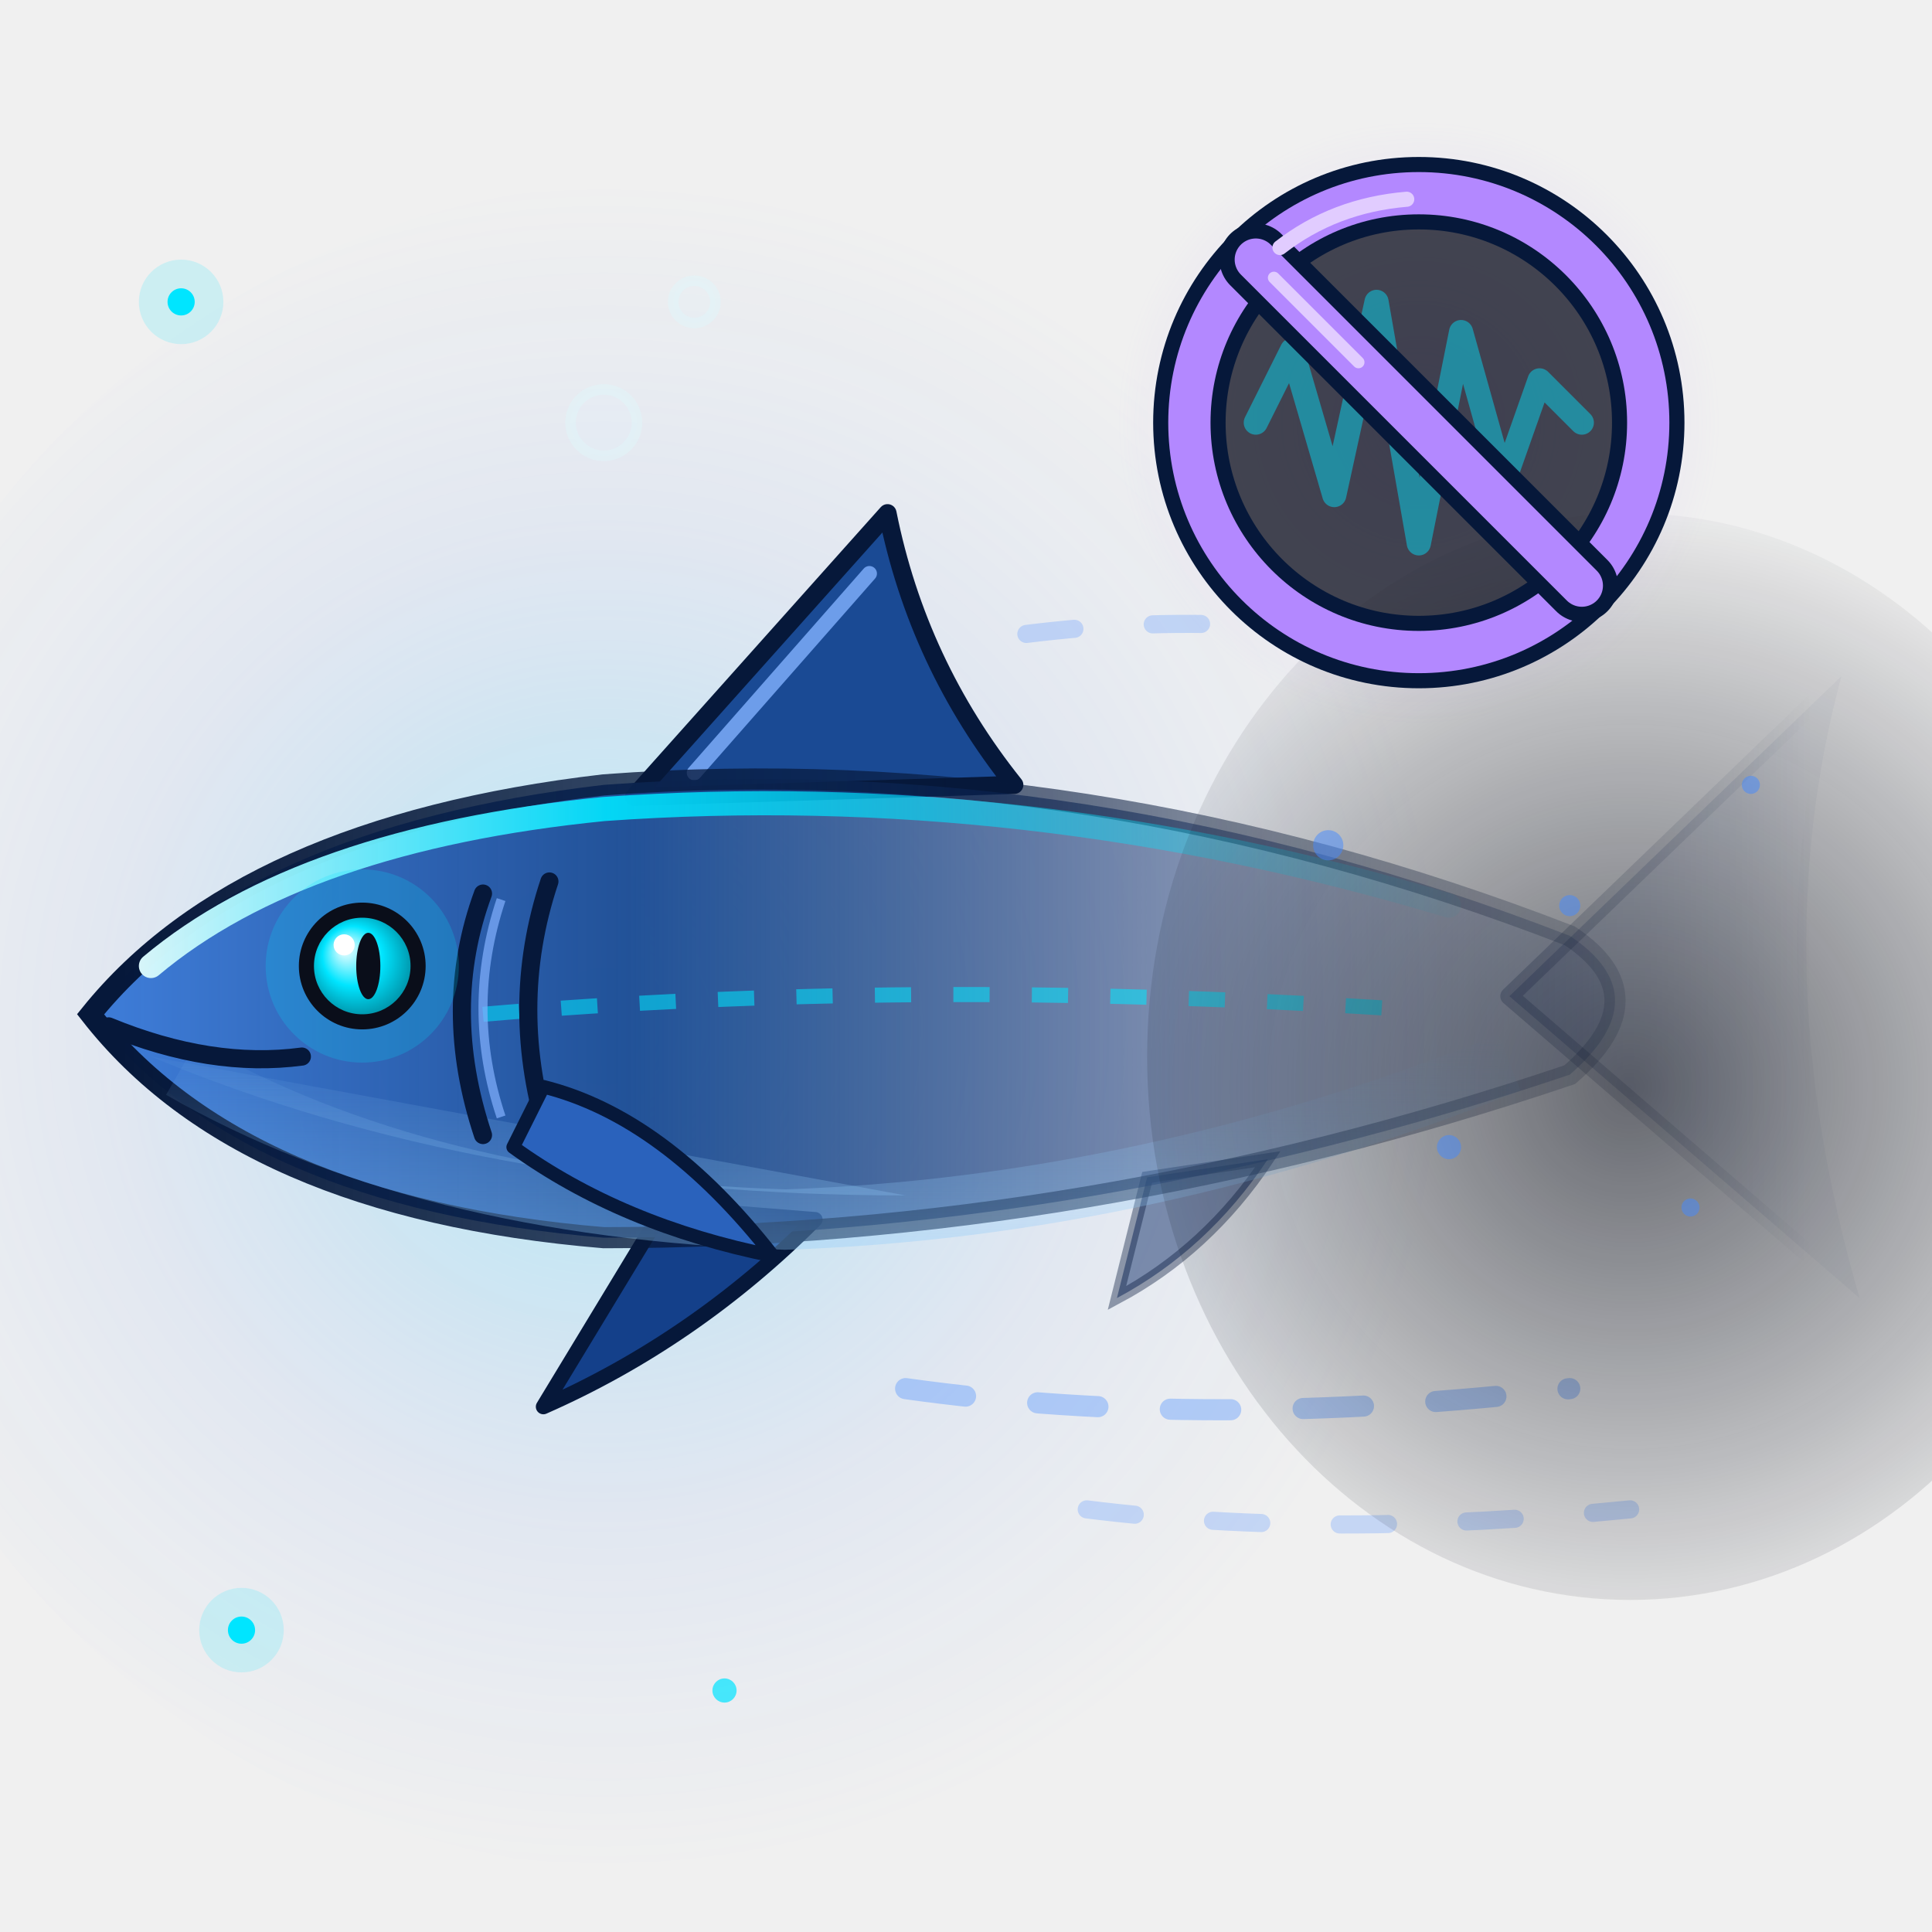
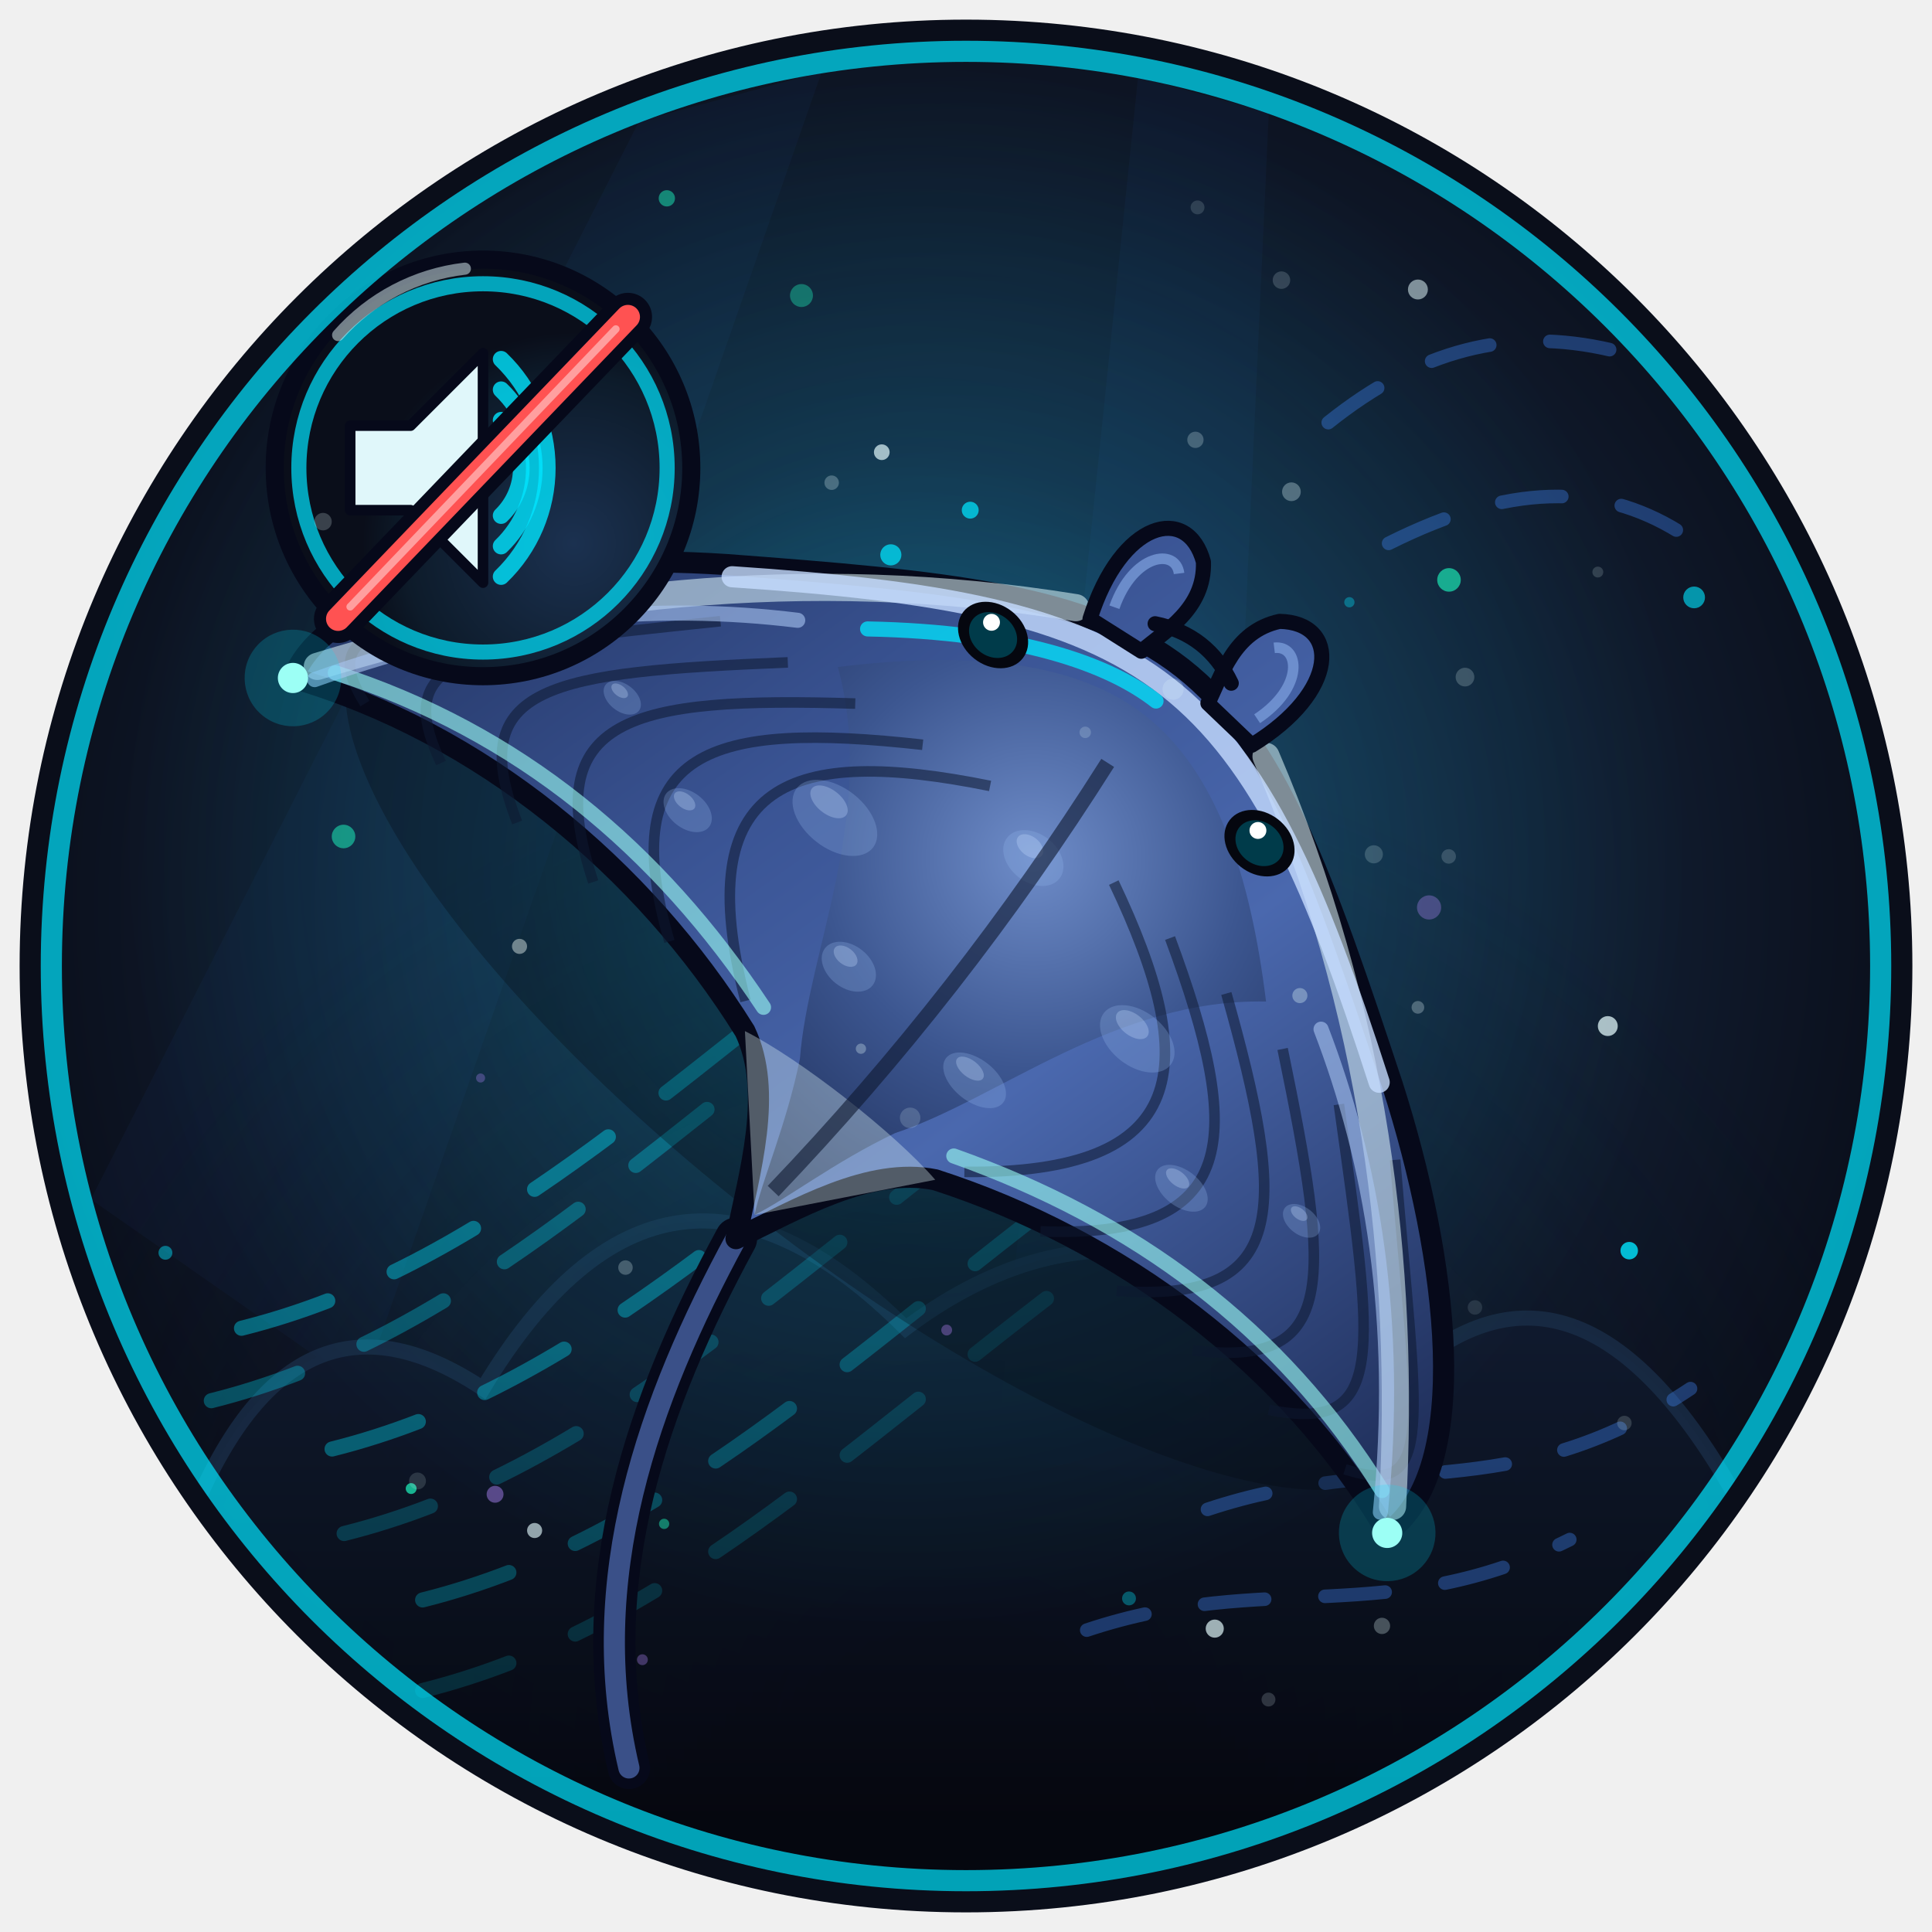
<svg xmlns="http://www.w3.org/2000/svg" viewBox="0 0 64 64">
  <defs>
-     <radialGradient id="ex2bGlow" cx="20" cy="34" r="28" gradientUnits="userSpaceOnUse">
-       <stop offset="0" stop-color="#00E5FF" stop-opacity="0.28" />
-       <stop offset="0.6" stop-color="#448AFF" stop-opacity="0.08" />
-       <stop offset="1" stop-color="#448AFF" stop-opacity="0" />
+     <radialGradient id="e2bWater" cx="32" cy="30" r="32" gradientUnits="userSpaceOnUse">
+       <stop offset="0" stop-color="#1F3A5F" />
+       <stop offset="0.55" stop-color="#132238" />
+       <stop offset="1" stop-color="#0A0E1A" />
    </radialGradient>
-     <radialGradient id="ex2bDark" cx="54" cy="36" r="20" gradientUnits="userSpaceOnUse">
-       <stop offset="0" stop-color="#0A0E1A" stop-opacity="0.6" />
-       <stop offset="0.6" stop-color="#0A0E1A" stop-opacity="0.25" />
+     <radialGradient id="e2bAbyss" cx="32" cy="58" r="34" gradientUnits="userSpaceOnUse">
+       <stop offset="0" stop-color="#05070F" stop-opacity="0.85" />
+       <stop offset="0.6" stop-color="#0A0E1A" stop-opacity="0.3" />
      <stop offset="1" stop-color="#0A0E1A" stop-opacity="0" />
    </radialGradient>
-     <linearGradient id="ex2bBody" x1="4" y1="0" x2="60" y2="0" gradientUnits="userSpaceOnUse">
-       <stop offset="0" stop-color="#3D7BD6" />
-       <stop offset="0.3" stop-color="#1A4A94" stop-opacity="0.95" />
-       <stop offset="0.65" stop-color="#0D2A66" stop-opacity="0.45" />
-       <stop offset="1" stop-color="#0D2A66" stop-opacity="0.04" />
+     <linearGradient id="e2bBack" x1="-24" y1="-6" x2="24" y2="8" gradientUnits="userSpaceOnUse">
+       <stop offset="0" stop-color="#1E2E58" />
+       <stop offset="0.35" stop-color="#3A5494" />
+       <stop offset="0.6" stop-color="#4A68AE" />
+       <stop offset="1" stop-color="#1A2850" />
    </linearGradient>
-     <linearGradient id="ex2bEdge" x1="4" y1="0" x2="60" y2="0" gradientUnits="userSpaceOnUse">
-       <stop offset="0" stop-color="#06183A" />
-       <stop offset="0.55" stop-color="#06183A" stop-opacity="0.6" />
-       <stop offset="1" stop-color="#06183A" stop-opacity="0" />
+     <radialGradient id="e2bBody" cx="0" cy="-2" r="14" gradientUnits="userSpaceOnUse">
+       <stop offset="0" stop-color="#6E8CC8" />
+       <stop offset="0.5" stop-color="#3C5690" />
+       <stop offset="1" stop-color="#1E2E58" />
+     </radialGradient>
+     <radialGradient id="e2bGlow" cx="30" cy="28" r="26" gradientUnits="userSpaceOnUse">
+       <stop offset="0" stop-color="#00E5FF" stop-opacity="0.3" />
+       <stop offset="0.5" stop-color="#00E5FF" stop-opacity="0.1" />
+       <stop offset="1" stop-color="#00E5FF" stop-opacity="0" />
+     </radialGradient>
+     <radialGradient id="e2bBadge" cx="16" cy="15.5" r="7" gradientUnits="userSpaceOnUse">
+       <stop offset="0" stop-color="#1B3150" />
+       <stop offset="0.8" stop-color="#0D1B2A" />
+       <stop offset="1" stop-color="#0A0E1A" />
+     </radialGradient>
+     <linearGradient id="e2bSeam" x1="32" y1="44" x2="32" y2="60" gradientUnits="userSpaceOnUse">
+       <stop offset="0" stop-color="#101A2E" />
+       <stop offset="1" stop-color="#05070F" />
    </linearGradient>
-     <linearGradient id="ex2bRim" x1="4" y1="0" x2="50" y2="0" gradientUnits="userSpaceOnUse">
+     <radialGradient id="e2bEye" cx="0.5" cy="0.45" r="0.6" gradientUnits="userSpaceOnUse">
      <stop offset="0" stop-color="#E0F7FA" />
-       <stop offset="0.35" stop-color="#00E5FF" stop-opacity="0.9" />
-       <stop offset="1" stop-color="#00E5FF" stop-opacity="0" />
-     </linearGradient>
-     <linearGradient id="ex2bBelly" x1="0" y1="34" x2="0" y2="41" gradientUnits="userSpaceOnUse">
-       <stop offset="0" stop-color="#90CAF9" stop-opacity="0" />
-       <stop offset="1" stop-color="#90CAF9" stop-opacity="0.35" />
-     </linearGradient>
-     <radialGradient id="ex2bEye" cx="12" cy="32" r="2.2" fx="11.4" fy="31.4" gradientUnits="userSpaceOnUse">
-       <stop offset="0" stop-color="#FFFFFF" />
-       <stop offset="0.45" stop-color="#00E5FF" />
-       <stop offset="1" stop-color="#006C80" />
-     </radialGradient>
-     <radialGradient id="ex2bMute" cx="47" cy="14" r="10" gradientUnits="userSpaceOnUse">
-       <stop offset="0" stop-color="#B388FF" stop-opacity="0.3" />
-       <stop offset="1" stop-color="#B388FF" stop-opacity="0" />
+       <stop offset="0.5" stop-color="#00B8D4" />
+       <stop offset="1" stop-color="#003B4A" />
    </radialGradient>
  </defs>
-   <circle cx="22" cy="34" r="28" fill="url(#ex2bGlow)" />
-   <g stroke-linecap="round" fill="none">
-     <path d="M30 46 Q40 47.4 52 46" stroke="#448AFF" stroke-width="0.7" stroke-opacity="0.35" stroke-dasharray="2 2.4" />
-     <path d="M36 50 Q44 51 54 50" stroke="#448AFF" stroke-width="0.6" stroke-opacity="0.25" stroke-dasharray="1.6 2.6" />
-     <path d="M34 21 Q42 20 50 22" stroke="#448AFF" stroke-width="0.6" stroke-opacity="0.25" stroke-dasharray="1.6 2.6" />
+   <circle cx="32" cy="32" r="31" fill="url(#e2bWater)" />
+   <path d="M21.17 4.02 L27.22 2.38 L12 46 L3.01 39.73 Z" fill="#448AFF" fill-opacity="0.04" />
+   <path d="M37.7 2.55 L42.03 3.73 L40 48 L33 48 Z" fill="#448AFF" fill-opacity="0.04" />
+   <circle cx="32" cy="32" r="31" fill="url(#e2bAbyss)" />
+   <path d="M6.6 49.6 Q10 42 16 46 Q22 36 30 44 Q38 38 46 46 Q52 40 57.4 49.4 A31 31 0 0 1 6.6 49.6 Z" fill="url(#e2bSeam)" fill-opacity="0.9" />
+   <path d="M6.6 49.6 Q10 42 16 46 Q22 36 30 44 Q38 38 46 46 Q52 40 57.4 49.4" fill="none" stroke="#1A2D47" stroke-width="0.5" stroke-opacity="0.8" />
+   <circle cx="32" cy="32" r="31" fill="url(#e2bGlow)" />
+   <circle cx="11.16" cy="22.14" r="0.27" fill="#1DE9B6" fill-opacity="0.74" />
+   <circle cx="11.38" cy="27.71" r="0.39" fill="#1DE9B6" fill-opacity="0.56" />
+   <circle cx="5.48" cy="41.5" r="0.23" fill="#00E5FF" fill-opacity="0.45" />
+   <circle cx="25.35" cy="32.16" r="0.35" fill="#E0F7FA" fill-opacity="0.44" />
+   <circle cx="21.28" cy="54.98" r="0.18" fill="#B388FF" fill-opacity="0.33" />
+   <circle cx="47.34" cy="30.06" r="0.4" fill="#B388FF" fill-opacity="0.33" />
+   <circle cx="16.4" cy="49.5" r="0.28" fill="#B388FF" fill-opacity="0.46" />
+   <circle cx="17.71" cy="50.7" r="0.25" fill="#E0F7FA" fill-opacity="0.64" />
+   <circle cx="44.7" cy="19.95" r="0.17" fill="#00E5FF" fill-opacity="0.35" />
+   <circle cx="32.57" cy="30.51" r="0.22" fill="#E0F7FA" fill-opacity="0.4" />
+   <circle cx="40.24" cy="53.95" r="0.3" fill="#E0F7FA" fill-opacity="0.69" />
+   <circle cx="15.47" cy="21.57" r="0.27" fill="#1DE9B6" fill-opacity="0.3" />
+   <circle cx="13.62" cy="49.31" r="0.18" fill="#1DE9B6" fill-opacity="0.74" />
+   <circle cx="53.26" cy="33.99" r="0.33" fill="#E0F7FA" fill-opacity="0.74" />
+   <circle cx="46.97" cy="9.59" r="0.33" fill="#E0F7FA" fill-opacity="0.54" />
+   <circle cx="22.09" cy="6.57" r="0.27" fill="#1DE9B6" fill-opacity="0.51" />
+   <circle cx="17.21" cy="31.35" r="0.25" fill="#E0F7FA" fill-opacity="0.68" />
+   <circle cx="20.31" cy="57.85" r="0.18" fill="#B388FF" fill-opacity="0.39" />
+   <circle cx="26.55" cy="9.79" r="0.38" fill="#1DE9B6" fill-opacity="0.39" />
+   <circle cx="29.21" cy="14.98" r="0.26" fill="#E0F7FA" fill-opacity="0.7" />
+   <circle cx="56.12" cy="19.79" r="0.36" fill="#00E5FF" fill-opacity="0.61" />
+   <circle cx="29.51" cy="18.38" r="0.35" fill="#00E5FF" fill-opacity="0.72" />
+   <circle cx="40.76" cy="36.69" r="0.2" fill="#B388FF" fill-opacity="0.6" />
+   <circle cx="53.97" cy="41.43" r="0.29" fill="#00E5FF" fill-opacity="0.8" />
+   <circle cx="30.98" cy="29.84" r="0.25" fill="#B388FF" fill-opacity="0.76" />
+   <circle cx="36.21" cy="22.08" r="0.35" fill="#00E5FF" fill-opacity="0.59" />
+   <circle cx="37.4" cy="52.95" r="0.23" fill="#00E5FF" fill-opacity="0.34" />
+   <circle cx="48" cy="19.21" r="0.39" fill="#1DE9B6" fill-opacity="0.68" />
+   <circle cx="33.9" cy="28.81" r="0.27" fill="#00E5FF" fill-opacity="0.45" />
+   <circle cx="22" cy="50.48" r="0.17" fill="#1DE9B6" fill-opacity="0.49" />
+   <circle cx="32.14" cy="16.9" r="0.28" fill="#00E5FF" fill-opacity="0.72" />
+   <circle cx="31.36" cy="44.06" r="0.18" fill="#B388FF" fill-opacity="0.54" />
+   <circle cx="15.92" cy="35.71" r="0.15" fill="#B388FF" fill-opacity="0.31" />
+   <circle cx="39.41" cy="42.08" r="0.21" fill="#1DE9B6" fill-opacity="0.61" />
+   <path d="M8 44 C16 42 22 36 30 30" fill="none" stroke="#00E5FF" stroke-width="0.5" stroke-opacity="0.4" stroke-linecap="round" stroke-dasharray="3 2.4" />
+   <path d="M11 48 C19 46 25 40 33 34" fill="none" stroke="#00E5FF" stroke-width="0.5" stroke-opacity="0.35" stroke-linecap="round" stroke-dasharray="3 2.4" />
+   <path d="M7 46.4 C15 44.4 21 38.4 29 32.4" fill="none" stroke="#00E5FF" stroke-width="0.5" stroke-opacity="0.3" stroke-linecap="round" stroke-dasharray="3 2.4" />
+   <path d="M14 53 C22 51 28 45 36 39" fill="none" stroke="#00E5FF" stroke-width="0.5" stroke-opacity="0.25" stroke-linecap="round" stroke-dasharray="3 2.4" />
+   <path d="M11.4 50.8 C19.4 48.8 25.4 42.8 33.4 36.8" fill="none" stroke="#00E5FF" stroke-width="0.5" stroke-opacity="0.2" stroke-linecap="round" stroke-dasharray="3 2.4" />
+   <path d="M14 56 C22 54 28 48 36 42" fill="none" stroke="#00E5FF" stroke-width="0.5" stroke-opacity="0.15" stroke-linecap="round" stroke-dasharray="3 2.4" />
+   <path d="M44 14 C47 11.6 50 10.8 53.4 11.6 M46 18 C50 16 53 16 55.6 17.6 M40 50 C46 48 50 50 56 46 M36 54 C42 52 46 54 52 51" fill="none" stroke="#448AFF" stroke-width="0.45" stroke-opacity="0.35" stroke-linecap="round" stroke-dasharray="2 2" />
+   <g transform="translate(33 30) rotate(38)">
+     <ellipse cx="0" cy="6" rx="22" ry="7" fill="#05070F" fill-opacity="0.3" />
+     <path d="M0 14 C1 20 3 26 8 30" fill="none" stroke="#06091A" stroke-width="1.4" stroke-linecap="round" />
+     <path d="M0 14 C1 20 3 26 8 30" fill="none" stroke="#3A5088" stroke-width="0.7" stroke-linecap="round" />
+     <path d="M0 -10 C4 -10 8 -7.4 14 -3.4 C19 0 24 5 23 8.4 C17 6 10 6.2 4 8.4 C2 9.4 1 12 0 14 C-1 12 -2 9.4 -4 8.4 C-10 6.2 -17 6 -23 8.4 C-24 5 -19 0 -14 -3.4 C-8 -7.4 -4 -10 0 -10 Z" fill="url(#e2bBack)" stroke="#06091A" stroke-width="0.7" stroke-linejoin="round" />
+     <path d="M0 -8 C3 -8 6 -6 9 -3 C5 0 4 5 2 8 C1 10 0.5 12 0 13 C-0.5 12 -1 10 -2 8 C-4 5 -5 0 -9 -3 C-6 -6 -3 -8 0 -8 Z" fill="url(#e2bBody)" />
+     <path d="M2.6 -3 C8.6 0 10.6 3 4.6 7.6" fill="none" stroke="#0E1830" stroke-width="0.35" stroke-opacity="0.55" />
+     <path d="M-2.6 -3 C-8.6 0 -10.6 3 -4.6 7.6" fill="none" stroke="#0E1830" stroke-width="0.35" stroke-opacity="0.55" />
+     <path d="M5.2 -2.7 C11.2 1 13.2 3.7 7.8 7.6" fill="none" stroke="#0E1830" stroke-width="0.35" stroke-opacity="0.55" />
+     <path d="M-5.2 -2.7 C-11.2 1 -13.2 3.7 -7.8 7.6" fill="none" stroke="#0E1830" stroke-width="0.35" stroke-opacity="0.55" />
+     <path d="M7.8 -2.4 C13.8 2 15.8 4.4 11 7.6" fill="none" stroke="#0E1830" stroke-width="0.35" stroke-opacity="0.55" />
+     <path d="M-7.8 -2.4 C-13.8 2 -15.8 4.4 -11 7.6" fill="none" stroke="#0E1830" stroke-width="0.35" stroke-opacity="0.55" />
+     <path d="M10.4 -2.1 C16.4 3 18.4 5.1 14.2 7.6" fill="none" stroke="#0E1830" stroke-width="0.35" stroke-opacity="0.55" />
+     <path d="M-10.4 -2.1 C-16.4 3 -18.4 5.1 -14.2 7.6" fill="none" stroke="#0E1830" stroke-width="0.35" stroke-opacity="0.55" />
+     <path d="M13 -1.8 C19 4 21 5.8 17.4 7.6" fill="none" stroke="#0E1830" stroke-width="0.35" stroke-opacity="0.55" />
+     <path d="M-13 -1.8 C-19 4 -21 5.8 -17.4 7.6" fill="none" stroke="#0E1830" stroke-width="0.35" stroke-opacity="0.55" />
+     <path d="M15.6 -1.5 C21.6 5 23.6 6.5 20.6 7.6" fill="none" stroke="#0E1830" stroke-width="0.35" stroke-opacity="0.55" />
+     <path d="M-15.6 -1.5 C-21.6 5 -23.6 6.5 -20.6 7.6" fill="none" stroke="#0E1830" stroke-width="0.35" stroke-opacity="0.55" />
+     <path d="M-22.6 7.6 C-18 1 -12 -5 -4 -9.4 M22.6 7.6 C18 1 12 -5 4 -9.4" fill="none" stroke="#E0F7FA" stroke-width="0.9" stroke-opacity="0.55" stroke-linecap="round" />
+     <path d="M-13.6 -3.2 C-8 -7 -4 -9.2 0 -9.2 C4 -9.2 8 -7 13.6 -3.2" fill="none" stroke="#C5DCFF" stroke-width="0.7" stroke-opacity="0.8" stroke-linecap="round" />
+     <path d="M-9 -4.6 C-5 -7.6 -2 -8.6 0 -8.6" fill="none" stroke="#00E5FF" stroke-width="0.5" stroke-opacity="0.75" stroke-linecap="round" />
+     <path d="M-22 7.4 C-16 5.2 -10 5.4 -4 7.4 M22 7.4 C16 5.2 10 5.4 4 7.4" fill="none" stroke="#9CFFF5" stroke-width="0.5" stroke-opacity="0.6" stroke-linecap="round" />
+     <path d="M-22.4 8 C-19 2.6 -15 -1 -11 -3.4 M22.4 8 C19 2.6 15 -1 11 -3.4" fill="none" stroke="#A9C4F2" stroke-width="0.5" stroke-opacity="0.6" stroke-linecap="round" />
+     <path d="M-4 8.4 C-2 8 2 8 4 8.4 L0 13 Z" fill="#E0F7FA" fill-opacity="0.35" />
+     <ellipse cx="-6" cy="1" rx="1.6" ry="1" fill="#8FB3E8" fill-opacity="0.28" />
+     <ellipse cx="-6.48" cy="0.7" rx="0.72" ry="0.4" fill="#C5DCFF" fill-opacity="0.3" />
+     <ellipse cx="6.4" cy="0.6" rx="1.4" ry="0.9" fill="#8FB3E8" fill-opacity="0.28" />
+     <ellipse cx="5.98" cy="0.33" rx="0.63" ry="0.36" fill="#C5DCFF" fill-opacity="0.3" />
+     <ellipse cx="-2.6" cy="4.6" rx="1" ry="0.7" fill="#8FB3E8" fill-opacity="0.28" />
+     <ellipse cx="-2.9" cy="4.39" rx="0.45" ry="0.28" fill="#C5DCFF" fill-opacity="0.3" />
+     <ellipse cx="3" cy="5" rx="1.2" ry="0.7" fill="#8FB3E8" fill-opacity="0.28" />
+     <ellipse cx="2.64" cy="4.79" rx="0.54" ry="0.28" fill="#C5DCFF" fill-opacity="0.3" />
+     <ellipse cx="-10" cy="3.8" rx="0.9" ry="0.6" fill="#8FB3E8" fill-opacity="0.28" />
+     <ellipse cx="-10.27" cy="3.62" rx="0.41" ry="0.24" fill="#C5DCFF" fill-opacity="0.3" />
+     <ellipse cx="10.6" cy="3.6" rx="1" ry="0.6" fill="#8FB3E8" fill-opacity="0.28" />
+     <ellipse cx="10.3" cy="3.42" rx="0.45" ry="0.24" fill="#C5DCFF" fill-opacity="0.3" />
+     <ellipse cx="0" cy="-2" rx="1.1" ry="0.8" fill="#8FB3E8" fill-opacity="0.28" />
+     <ellipse cx="-0.33" cy="-2.24" rx="0.5" ry="0.32" fill="#C5DCFF" fill-opacity="0.3" />
+     <ellipse cx="-14" cy="2.2" rx="0.7" ry="0.45" fill="#8FB3E8" fill-opacity="0.28" />
+     <ellipse cx="-14.21" cy="2.07" rx="0.32" ry="0.18" fill="#C5DCFF" fill-opacity="0.3" />
+     <ellipse cx="14.4" cy="2" rx="0.7" ry="0.45" fill="#8FB3E8" fill-opacity="0.28" />
+     <ellipse cx="14.19" cy="1.86" rx="0.32" ry="0.18" fill="#C5DCFF" fill-opacity="0.3" />
+     <path d="M0 -6 C0.6 0 0.6 6 0 12" fill="none" stroke="#0E1830" stroke-width="0.5" stroke-opacity="0.6" />
+     <path d="M-3.4 -9.4 C-4.6 -12.6 -3.2 -14.4 -1.6 -13.2 C-0.6 -12 -1.2 -10.6 -1.4 -9.6 Z" fill="url(#e2bBack)" stroke="#06091A" stroke-width="0.5" stroke-linejoin="round" />
+     <path d="M3.4 -9.4 C4.6 -12.6 3.2 -14.4 1.6 -13.2 C0.6 -12 1.2 -10.6 1.4 -9.6 Z" fill="url(#e2bBack)" stroke="#06091A" stroke-width="0.5" stroke-linejoin="round" />
+     <path d="M-3 -10.2 C-3.6 -12 -2.6 -13 -2 -12.4 M3 -10.2 C3.6 -12 2.6 -13 2 -12.4" fill="none" stroke="#7FA3E0" stroke-width="0.35" stroke-opacity="0.7" />
+     <path d="M-1.6 -10.6 Q0 -11.4 1.6 -10.6" fill="none" stroke="#06091A" stroke-width="0.5" stroke-linecap="round" />
+     <ellipse cx="-5.6" cy="-7" rx="1.25" ry="1" fill="#05070F" />
+     <ellipse cx="-5.6" cy="-7" rx="0.85" ry="0.7" fill="url(#e2bEye)" />
+     <circle cx="-5.9" cy="-7.3" r="0.28" fill="#FFFFFF" />
+     <ellipse cx="5.6" cy="-7" rx="1.25" ry="1" fill="#05070F" />
+     <ellipse cx="5.6" cy="-7" rx="0.85" ry="0.7" fill="url(#e2bEye)" />
+     <circle cx="5.3" cy="-7.3" r="0.28" fill="#FFFFFF" />
+     <circle cx="-23" cy="8.4" r="1.6" fill="#00E5FF" fill-opacity="0.2" />
+     <circle cx="-23" cy="8.4" r="0.5" fill="#9CFFF5" />
+     <circle cx="23" cy="8.4" r="1.6" fill="#00E5FF" fill-opacity="0.2" />
+     <circle cx="23" cy="8.4" r="0.5" fill="#9CFFF5" />
  </g>
-   <g>
-     <path d="M50 33 L61 22.4 Q58.4 32 61.6 43 Z" fill="url(#ex2bBody)" stroke="url(#ex2bEdge)" stroke-width="0.6" stroke-linejoin="round" />
-     <path d="M21 26.4 L29.4 17 Q30.4 22 33.6 26 Z" fill="#1A4A94" stroke="#06183A" stroke-width="0.6" stroke-linejoin="round" />
-     <path d="M23 25.6 L28.8 19" stroke="#82B1FF" stroke-width="0.5" stroke-opacity="0.8" stroke-linecap="round" />
-     <path d="M22 40 L18 46.6 Q23 44.4 27 40.4 Z" fill="#14408A" stroke="#06183A" stroke-width="0.5" stroke-linejoin="round" />
-     <path d="M38 39 L37 43 Q40 41.4 42 38.4 Z" fill="#0D2A66" fill-opacity="0.5" stroke="#06183A" stroke-width="0.4" stroke-opacity="0.4" />
-     <path d="M3 33.6 Q8 27.4 20 26 Q36 24.8 52 31 Q55 33 52 35.6 Q36 41 20 41 Q8 40 3 33.6 Z" fill="url(#ex2bBody)" stroke="url(#ex2bEdge)" stroke-width="0.7" />
-     <path d="M6 35.4 Q14 40 26 40.4 Q38 40 50 35.2" fill="none" stroke="url(#ex2bBelly)" stroke-width="2" />
-     <path d="M5 35 Q16 39.6 30 39.6" fill="url(#ex2bBelly)" />
-     <path d="M5 32 Q10 27.8 20 26.8 Q34 25.8 48 30" fill="none" stroke="url(#ex2bRim)" stroke-width="0.8" stroke-linecap="round" />
-     <path d="M16 33.6 Q30 32.4 46 33.4" fill="none" stroke="#00E5FF" stroke-width="0.5" stroke-opacity="0.55" stroke-dasharray="1.2 1.4" />
-     <path d="M16 29.6 Q14.6 33.4 16 37.6 M18.2 29.2 Q16.8 33.4 18.2 37.8" fill="none" stroke="#06183A" stroke-width="0.6" stroke-linecap="round" />
-     <path d="M16.6 29.8 Q15.4 33.4 16.6 37" fill="none" stroke="#82B1FF" stroke-width="0.3" stroke-opacity="0.7" />
-     <path d="M18 36 Q22 37 25.6 41.6 Q20.6 40.6 17 38 Z" fill="#2A62BC" stroke="#06183A" stroke-width="0.45" stroke-linejoin="round" />
-     <path d="M3.6 34 Q7 35.4 10 35" fill="none" stroke="#06183A" stroke-width="0.6" stroke-linecap="round" />
-     <circle cx="12" cy="32" r="3.2" fill="#00E5FF" fill-opacity="0.2" />
-     <circle cx="12" cy="32" r="2.1" fill="#0A0E1A" />
-     <circle cx="12" cy="32" r="1.6" fill="url(#ex2bEye)" />
-     <ellipse cx="12.2" cy="32" rx="0.4" ry="1.1" fill="#0A0E1A" />
-     <circle cx="11.4" cy="31.3" r="0.35" fill="#FFFFFF" />
+   <g transform="translate(3 2.5)">
+     <circle cx="13" cy="13" r="6.9" fill="url(#e2bBadge)" stroke="#06091A" stroke-width="0.6" />
+     <circle cx="13" cy="13" r="6.1" fill="none" stroke="#00E5FF" stroke-width="0.5" stroke-opacity="0.7" />
+     <path d="M8.6 11.6 H10.6 L13 9.2 V16.8 L10.6 14.4 H8.6 Z" fill="#E0F7FA" stroke="#06091A" stroke-width="0.35" stroke-linejoin="round" />
+     <path d="M13.6 11.42 A2.2 2.2 0 0 1 13.6 14.58" fill="none" stroke="#00E5FF" stroke-width="0.55" stroke-opacity="0.8" stroke-linecap="round" />
+     <path d="M13.6 10.41 A3.6 3.6 0 0 1 13.6 15.59" fill="none" stroke="#00E5FF" stroke-width="0.55" stroke-opacity="0.8" stroke-linecap="round" />
+     <path d="M13.6 9.4 A5 5 0 0 1 13.6 16.6" fill="none" stroke="#00E5FF" stroke-width="0.55" stroke-opacity="0.8" stroke-linecap="round" />
+     <path d="M8.2 18 L17.8 8" stroke="#06091A" stroke-width="1.6" stroke-linecap="round" />
+     <path d="M8.2 18 L17.8 8" stroke="#FF5252" stroke-width="0.8" stroke-linecap="round" />
+     <path d="M8.6 17.6 L17.4 8.4" stroke="#FFB3B3" stroke-width="0.25" stroke-opacity="0.8" stroke-linecap="round" />
+     <path d="M8.2 8.6 A6.6 6.6 0 0 1 12.4 6.4" fill="none" stroke="#E0F7FA" stroke-width="0.4" stroke-opacity="0.5" stroke-linecap="round" />
  </g>
-   <ellipse cx="54" cy="35" rx="16" ry="18" fill="url(#ex2bDark)" />
-   <g fill="#448AFF" fill-opacity="0.5">
-     <circle cx="44" cy="28" r="0.5" />
-     <circle cx="48" cy="38" r="0.4" />
-     <circle cx="52" cy="30" r="0.35" />
-     <circle cx="56" cy="40" r="0.3" />
-     <circle cx="58" cy="26" r="0.3" />
-   </g>
-   <g>
-     <circle cx="47" cy="14" r="10" fill="url(#ex2bMute)" />
-     <circle cx="47" cy="14" r="7.6" fill="#0A0E1A" fill-opacity="0.75" />
-     <g fill="none" stroke-linecap="round">
-       <path d="M41.6 14 L42.8 11.6 L44.2 16.4 L45.6 10 L47 18 L48.4 11 L49.8 16 L51 12.6 L52.4 14" stroke="#00E5FF" stroke-width="0.8" stroke-opacity="0.45" stroke-linejoin="round" />
-     </g>
-     <circle cx="47" cy="14" r="7.6" fill="none" stroke="#06183A" stroke-width="2.4" />
-     <circle cx="47" cy="14" r="7.6" fill="none" stroke="#B388FF" stroke-width="1.4" />
-     <path d="M41.6 8.6 L52.4 19.4" stroke="#06183A" stroke-width="2.4" stroke-linecap="round" />
-     <path d="M41.6 8.6 L52.4 19.4" stroke="#B388FF" stroke-width="1.4" stroke-linecap="round" />
-     <path d="M42.4 8.2 Q44.2 6.8 46.6 6.6" fill="none" stroke="#E1CCFF" stroke-width="0.5" stroke-linecap="round" />
-     <path d="M42.2 9.2 L45 12" stroke="#E1CCFF" stroke-width="0.4" stroke-linecap="round" />
-   </g>
-   <g fill="#00E5FF">
-     <circle cx="6" cy="10" r="1.4" fill-opacity="0.15" />
-     <circle cx="6" cy="10" r="0.45" />
-     <circle cx="8" cy="54" r="1.4" fill-opacity="0.15" />
-     <circle cx="8" cy="54" r="0.45" />
-     <circle cx="24" cy="56" r="0.4" fill-opacity="0.7" />
-   </g>
-   <g fill="#E0F7FA" fill-opacity="0.12" stroke="#E0F7FA" stroke-width="0.35" stroke-opacity="0.5">
-     <circle cx="20" cy="14" r="1.1" />
-     <circle cx="23" cy="10" r="0.7" />
-   </g>
+   <circle cx="39.6" cy="14.57" r="0.27" fill="#E0F7FA" fill-opacity="0.25" />
+   <circle cx="45.51" cy="28.3" r="0.3" fill="#E0F7FA" fill-opacity="0.19" />
+   <circle cx="28.52" cy="34.74" r="0.17" fill="#E0F7FA" fill-opacity="0.31" />
+   <circle cx="42.02" cy="56.3" r="0.23" fill="#E0F7FA" fill-opacity="0.18" />
+   <circle cx="13.83" cy="49.06" r="0.28" fill="#E0F7FA" fill-opacity="0.15" />
+   <circle cx="45.78" cy="53.86" r="0.27" fill="#E0F7FA" fill-opacity="0.29" />
+   <circle cx="42.78" cy="16.29" r="0.31" fill="#E0F7FA" fill-opacity="0.32" />
+   <circle cx="42.45" cy="9.28" r="0.29" fill="#E0F7FA" fill-opacity="0.18" />
+   <circle cx="20.72" cy="41.99" r="0.24" fill="#E0F7FA" fill-opacity="0.26" />
+   <circle cx="27.55" cy="15.99" r="0.24" fill="#E0F7FA" fill-opacity="0.27" />
+   <circle cx="47.99" cy="28.37" r="0.24" fill="#E0F7FA" fill-opacity="0.18" />
+   <circle cx="35.95" cy="24.26" r="0.19" fill="#E0F7FA" fill-opacity="0.2" />
+   <circle cx="52.93" cy="18.95" r="0.18" fill="#E0F7FA" fill-opacity="0.17" />
+   <circle cx="39.67" cy="6.87" r="0.23" fill="#E0F7FA" fill-opacity="0.15" />
+   <circle cx="48.53" cy="22.43" r="0.31" fill="#E0F7FA" fill-opacity="0.21" />
+   <circle cx="48.86" cy="43.31" r="0.24" fill="#E0F7FA" fill-opacity="0.12" />
+   <circle cx="53.81" cy="47.14" r="0.24" fill="#E0F7FA" fill-opacity="0.17" />
+   <circle cx="38.86" cy="22.83" r="0.35" fill="#E0F7FA" fill-opacity="0.22" />
+   <circle cx="10.7" cy="17.28" r="0.29" fill="#E0F7FA" fill-opacity="0.22" />
+   <circle cx="43.06" cy="32.98" r="0.25" fill="#E0F7FA" fill-opacity="0.34" />
+   <circle cx="46.97" cy="33.37" r="0.21" fill="#E0F7FA" fill-opacity="0.29" />
+   <circle cx="30.15" cy="37.03" r="0.34" fill="#E0F7FA" fill-opacity="0.18" />
+   <circle cx="32" cy="32" r="30.4" fill="none" stroke="#00E5FF" stroke-width="0.9" stroke-opacity="0.7" />
+   <circle cx="32" cy="32" r="31" fill="none" stroke="#0A0E1A" stroke-width="0.7" />
</svg>
